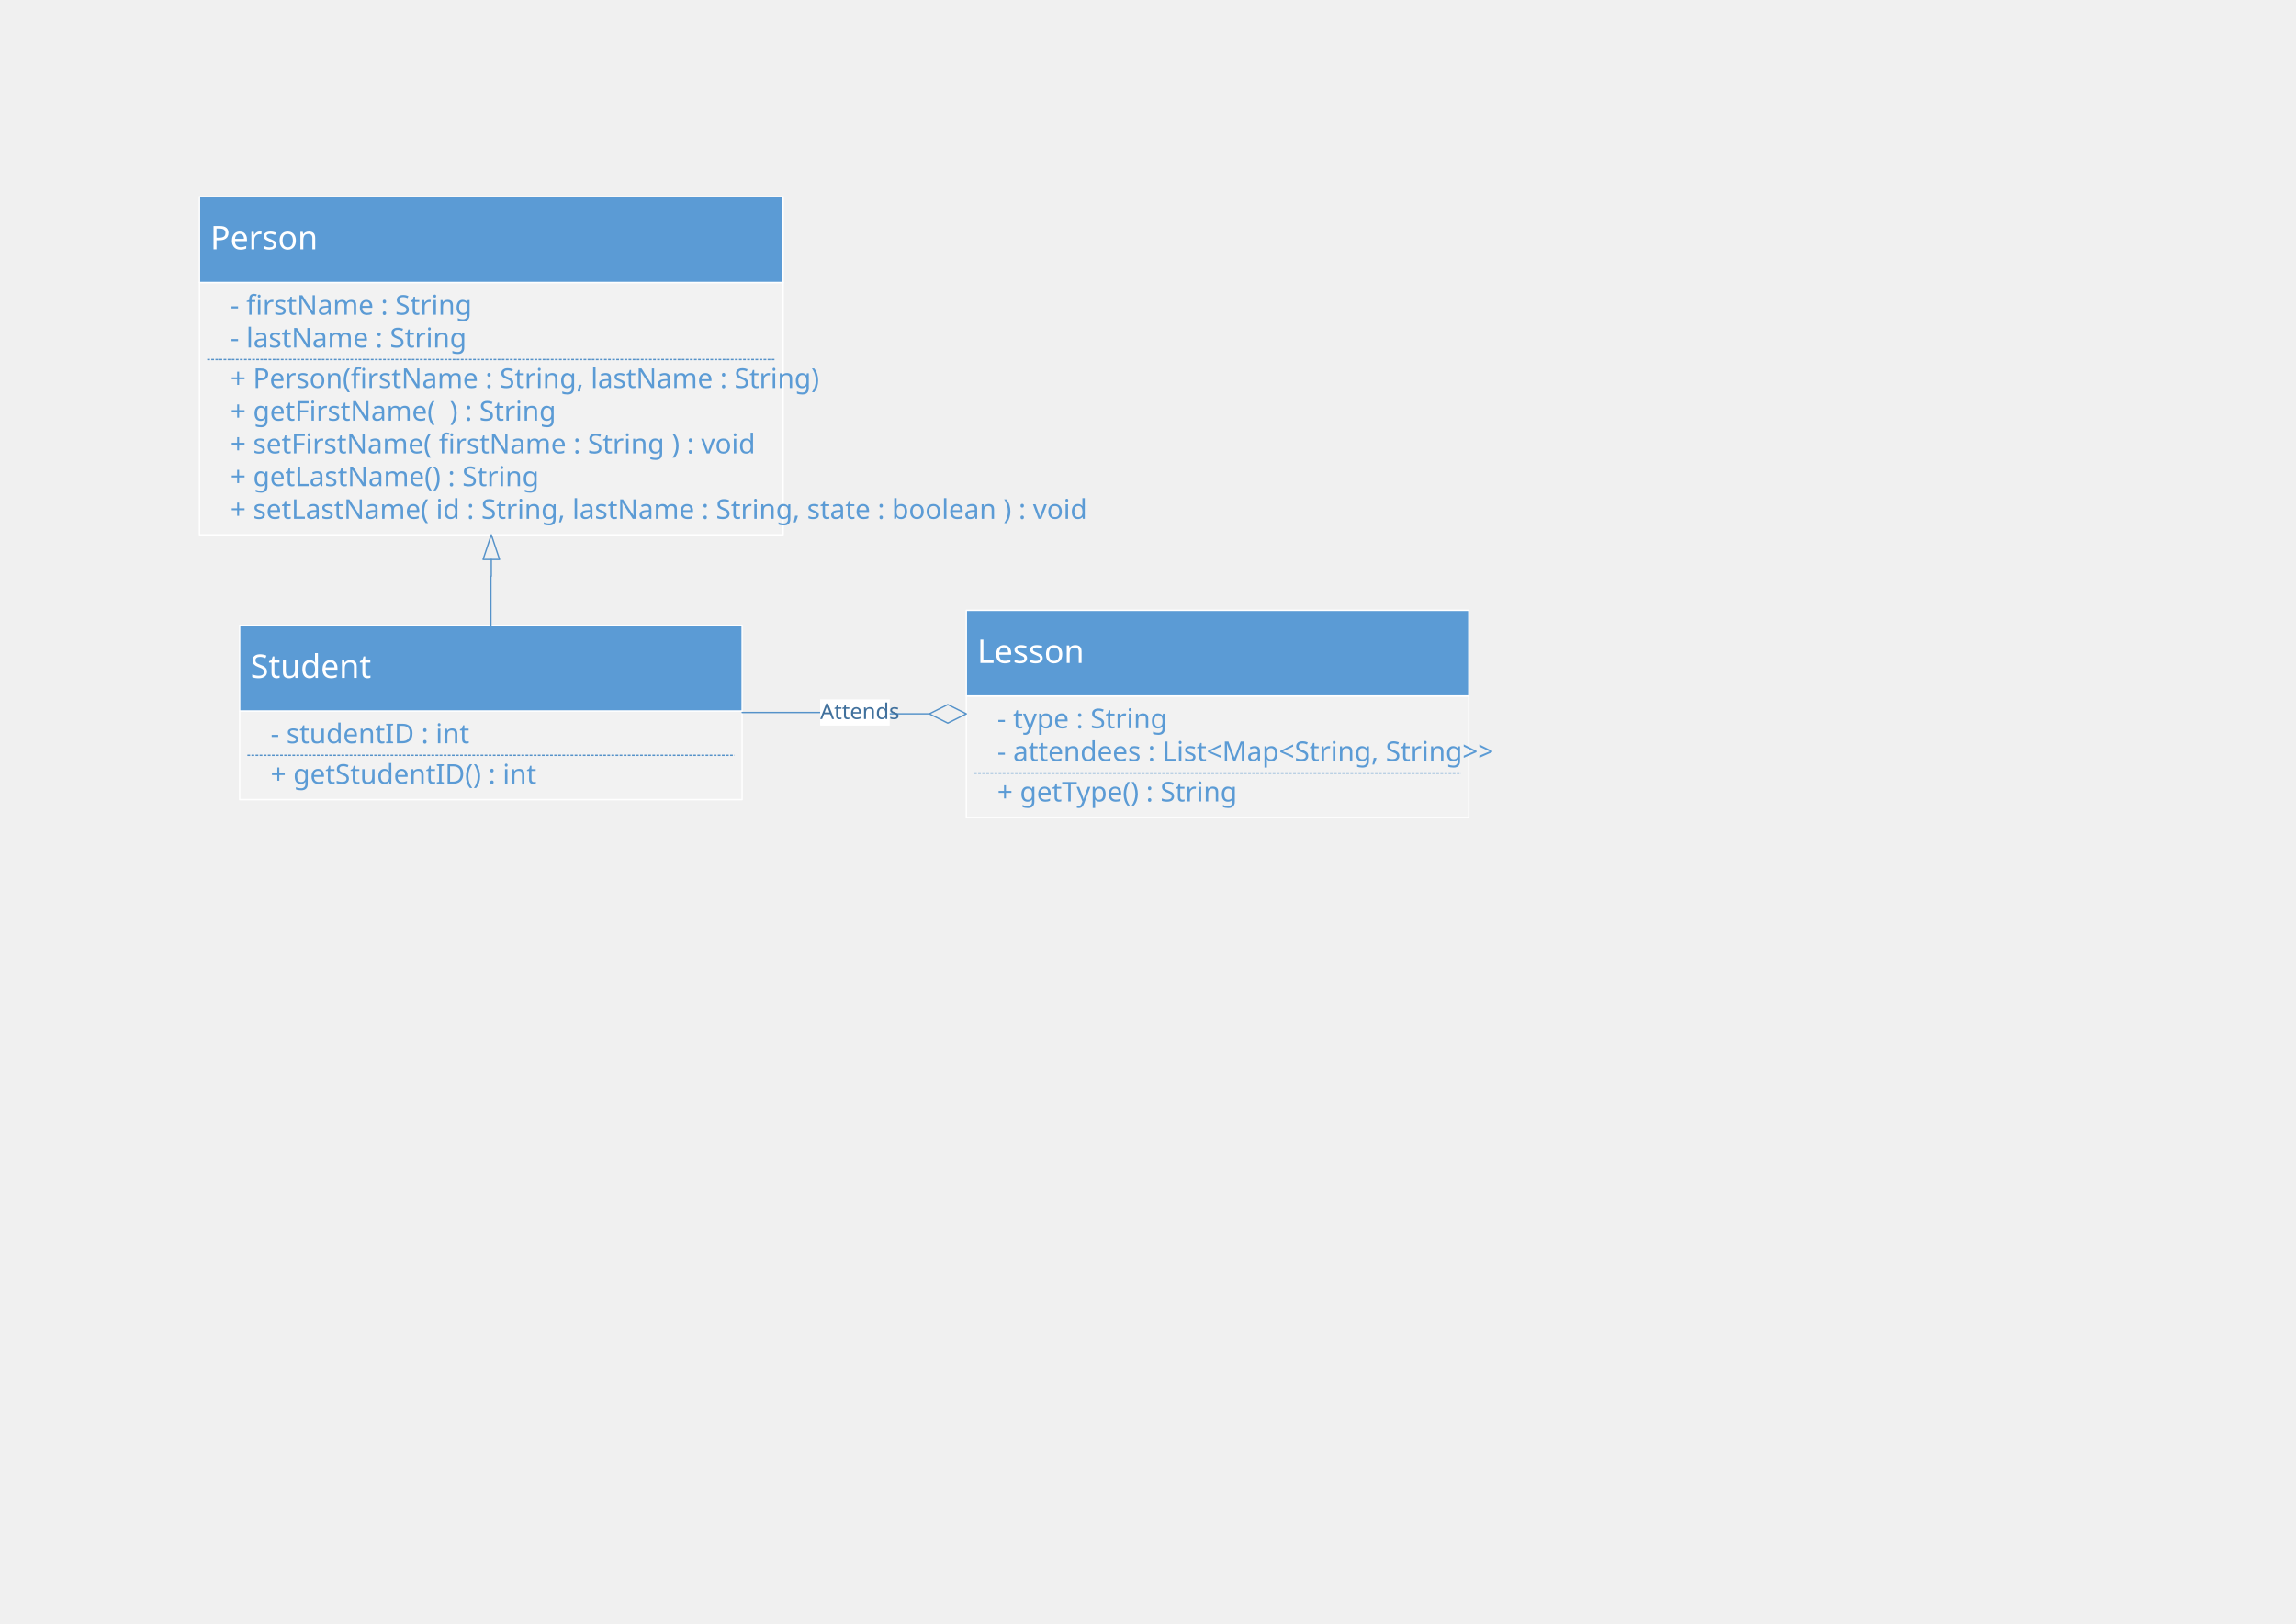
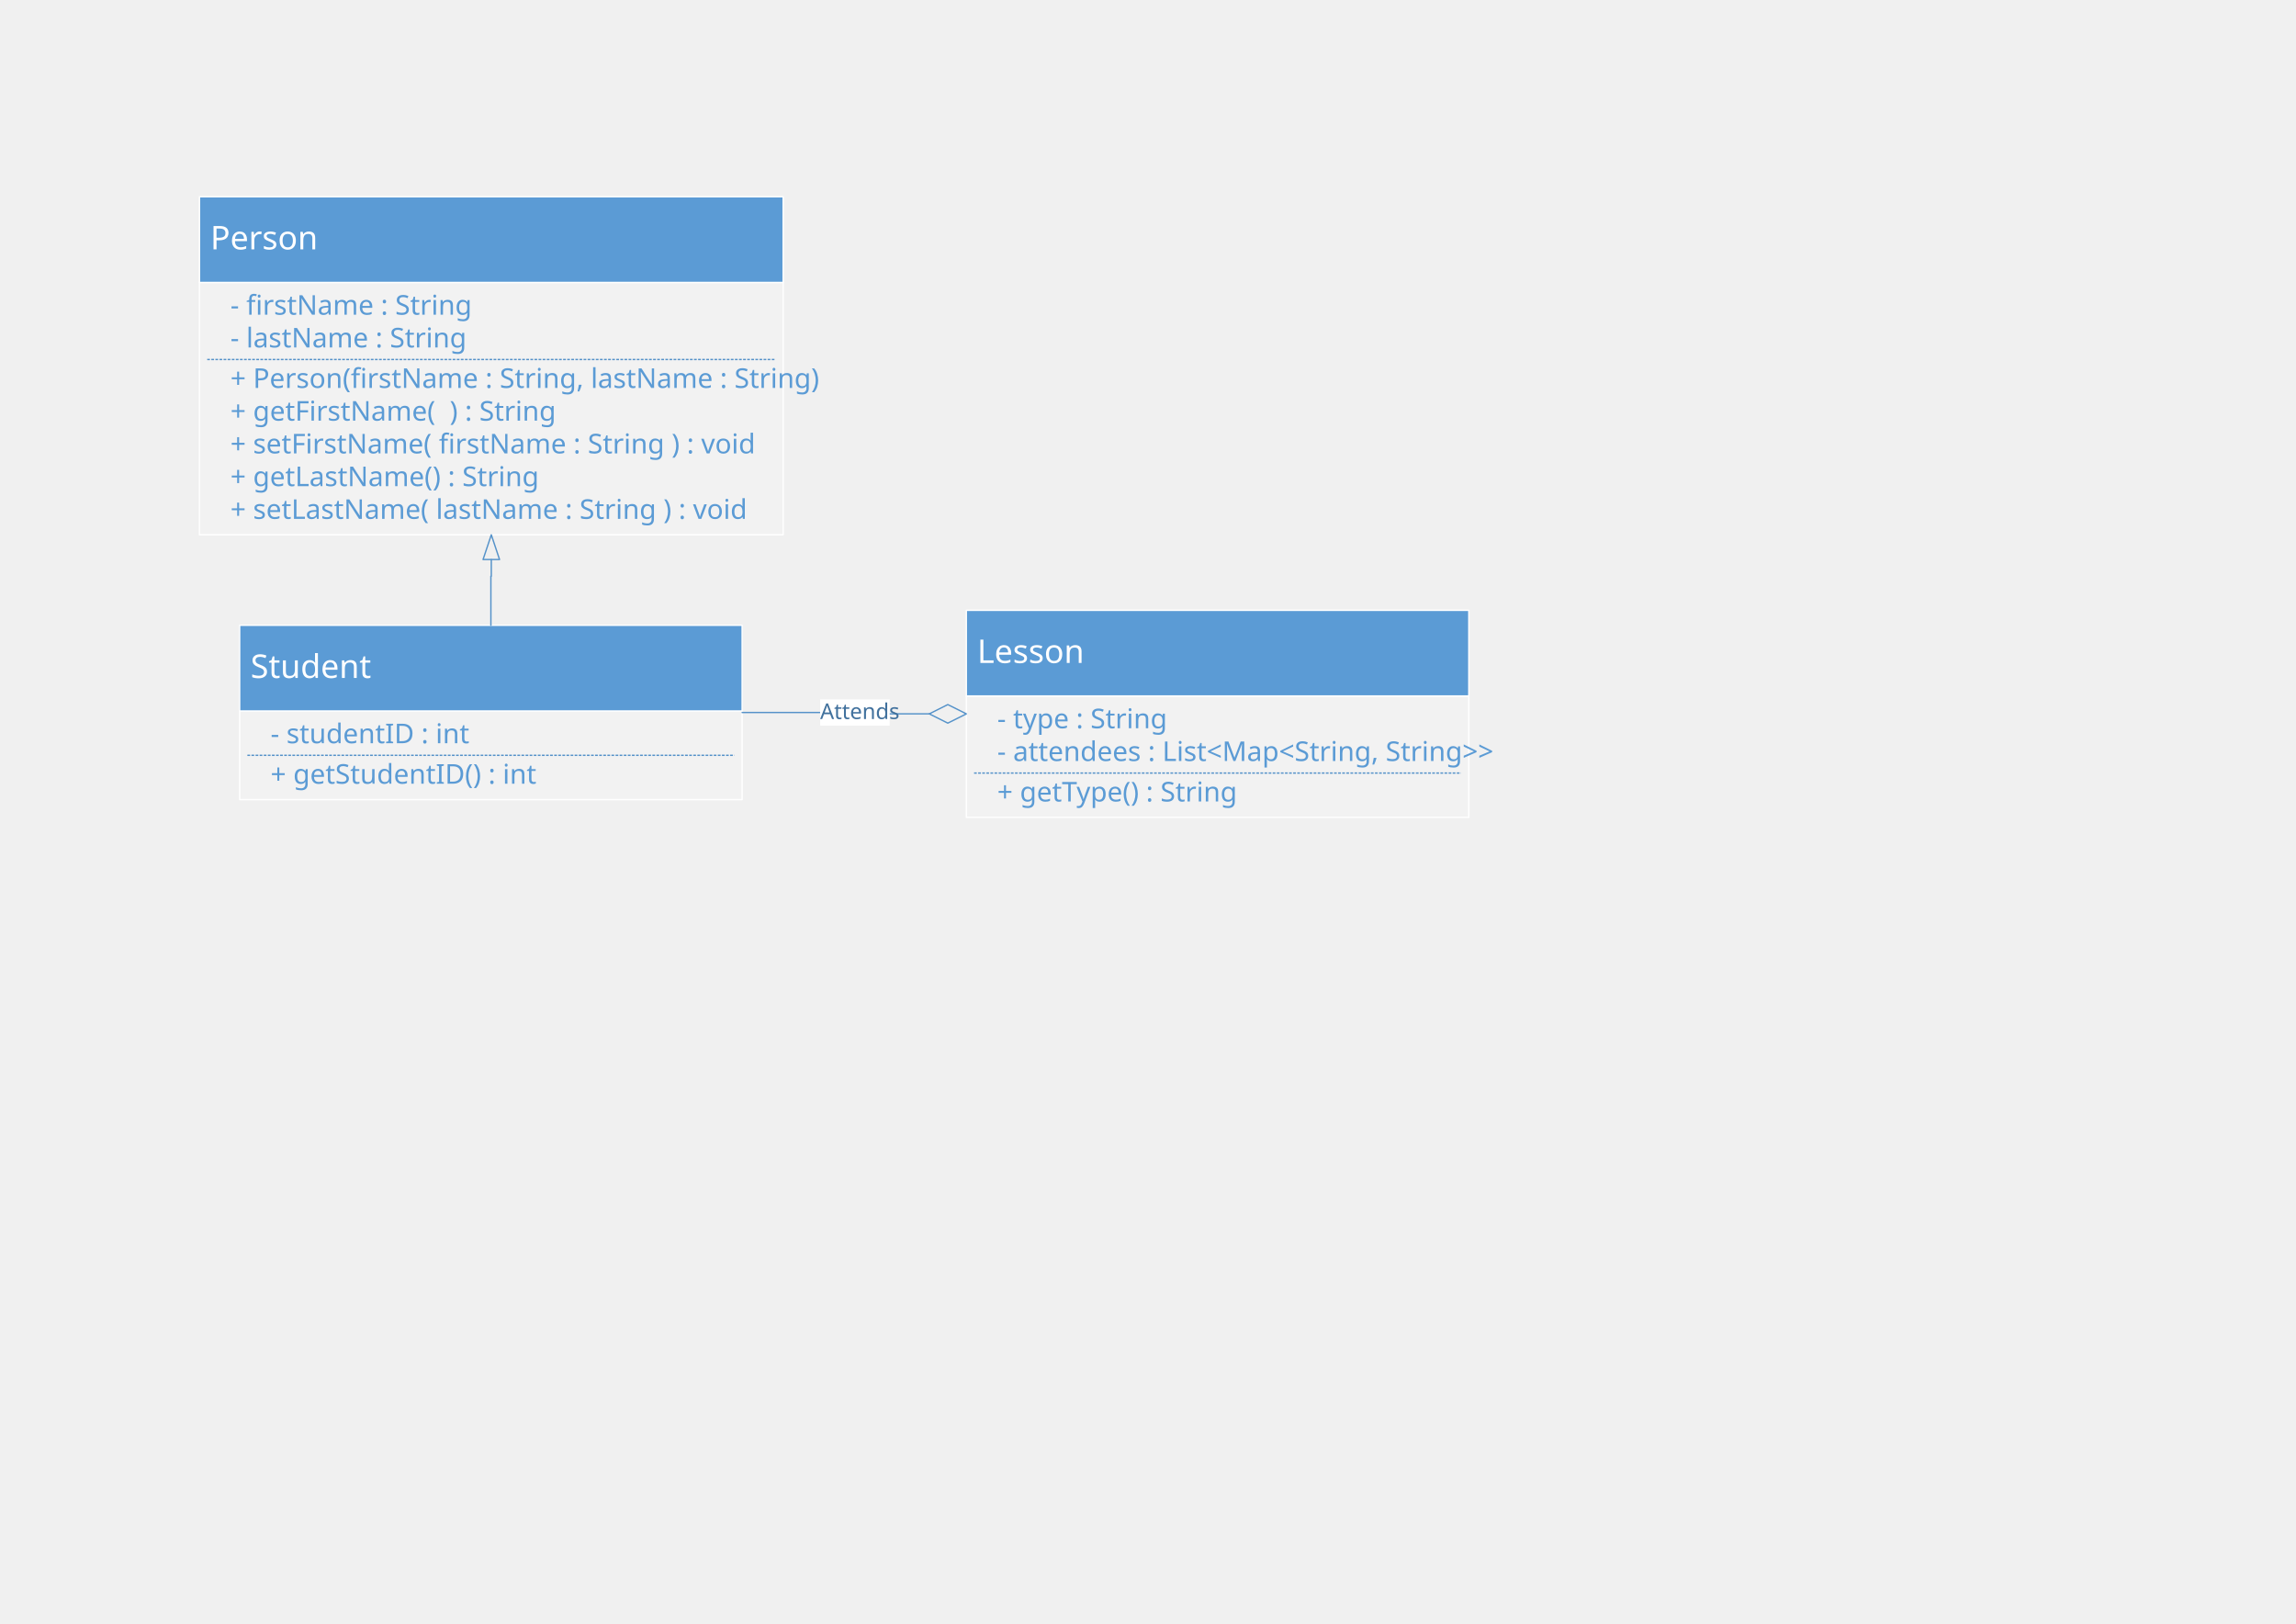
<svg xmlns="http://www.w3.org/2000/svg" xmlns:xlink="http://www.w3.org/1999/xlink" width="11.693in" height="8.268in" viewBox="0 0 841.89 595.276" xml:space="preserve" color-interpolation-filters="sRGB" class="st14">
  <style type="text/css">
	
		.st1 {fill:#f2f2f2;stroke:#ffffff;stroke-linecap:round;stroke-linejoin:round;stroke-width:0.5}
		.st2 {fill:#5b9bd5;stroke:#ffffff;stroke-linecap:round;stroke-linejoin:round;stroke-width:0.5}
		.st3 {fill:#ffffff;font-family:Calibri;font-size:1em}
		.st4 {fill:#5b9bd5;fill-opacity:0}
		.st5 {stroke:#5b9bd5;stroke-linecap:round;stroke-linejoin:round;stroke-width:0.5;visibility:hidden}
		.st6 {fill:#5b9bd5;font-family:Calibri;font-size:0.833em}
		.st7 {fill:#5b9bd5}
		.st8 {stroke:#5592c9;stroke-dasharray:1,0.5;stroke-linecap:butt;stroke-width:0.5}
		.st9 {marker-end:url(#mrkr14-68);stroke:#5592c9;stroke-linecap:round;stroke-linejoin:round;stroke-width:0.5}
		.st10 {fill:#5592c9;fill-opacity:1;stroke:#5592c9;stroke-opacity:1;stroke-width:0.166}
		.st11 {marker-start:url(#mrkr22-75);stroke:#5592c9;stroke-linecap:round;stroke-linejoin:round;stroke-width:0.5}
		.st12 {fill:#ffffff;stroke:none;stroke-linecap:butt;stroke-width:7.2}
		.st13 {fill:#41719d;font-family:Calibri;font-size:0.667em}
		.st14 {fill:none;fill-rule:evenodd;font-size:12px;overflow:visible;stroke-linecap:square;stroke-miterlimit:3}
	
	</style>
  <defs id="Markers">
    <g id="lend14">
      <path d="M 3 -1 L 0 0 L 3 1 L 3 -1 " style="stroke-linecap:round;stroke-linejoin:round;fill:none" />
    </g>
    <marker id="mrkr14-68" class="st10" refX="-18.12" orient="auto" markerUnits="strokeWidth" overflow="visible">
      <use xlink:href="#lend14" transform="scale(-6.04,-6.04) " />
    </marker>
    <g id="lend22">
      <path d="M 0 0 L 2.25 -1.125 L 4.5 0 L 2.25 1.125 L 0 0 " style="stroke-linecap:round;stroke-linejoin:round;fill:none" />
    </g>
    <marker id="mrkr22-75" class="st10" refX="26.46" orient="auto" markerUnits="strokeWidth" overflow="visible">
      <use xlink:href="#lend22" transform="scale(6.04) " />
    </marker>
  </defs>
  <g>
    <g id="group1-1" transform="translate(73.1413,-399.22)">
      <g id="shape2-2">
        <path d="M0 595.28 L214.02 595.28 L214.02 502.75 L0 502.75 L0 595.28 Z" class="st1" />
      </g>
      <g id="shape3-4" transform="translate(0,-92.5294)">
        <path d="M0 595.28 L214.02 595.28 L214.02 563.87 L0 563.87 L0 595.28 Z" class="st2" />
      </g>
      <g id="shape5-6" transform="translate(205.512,-123.933)">
				</g>
      <g id="shape1-7">
        <text x="4" y="490.64" class="st3">Person</text>
      </g>
    </g>
    <g id="shape6-9" transform="translate(75.976,-476.911)">
      <rect x="0" y="583.272" width="208.346" height="12.004" class="st4" />
      <rect x="0" y="583.272" width="208.346" height="12.004" class="st5" />
      <text x="8.5" y="592.27" class="st6">- firstName : String</text>
    </g>
    <g id="shape7-13" transform="translate(75.976,-462.073)">
      <path d="M0 593.86 L208.35 593.86 L0 593.86 Z" class="st7" />
      <path d="M0 593.86 L208.35 593.86" class="st8" />
    </g>
    <g id="shape8-16" transform="translate(75.976,-438.065)">
      <rect x="0" y="583.272" width="208.346" height="12.004" class="st4" />
      <rect x="0" y="583.272" width="208.346" height="12.004" class="st5" />
      <text x="8.5" y="592.27" class="st6">+ getFirstName(  ) : String</text>
    </g>
    <g id="group9-20" transform="translate(87.874,-302.12)">
      <g id="shape10-21">
        <path d="M0 595.28 L184.25 595.28 L184.25 562.76 L0 562.76 L0 595.28 Z" class="st1" />
      </g>
      <g id="shape11-23" transform="translate(0,-32.5112)">
        <path d="M0 595.28 L184.25 595.28 L184.25 563.87 L0 563.87 L0 595.28 Z" class="st2" />
      </g>
      <g id="shape13-25" transform="translate(175.748,-63.9149)">
				</g>
      <g id="shape9-26">
        <text x="4" y="550.66" class="st3">Student</text>
      </g>
    </g>
    <g id="shape14-28" transform="translate(90.7087,-319.793)">
      <rect x="0" y="583.272" width="178.583" height="12.004" class="st4" />
      <rect x="0" y="583.272" width="178.583" height="12.004" class="st5" />
      <text x="8.5" y="592.27" class="st6">- studentID : int</text>
    </g>
    <g id="shape15-32" transform="translate(90.7087,-316.959)">
      <path d="M0 593.86 L178.58 593.86 L0 593.86 Z" class="st7" />
      <path d="M0 593.86 L178.58 593.86" class="st8" />
    </g>
    <g id="shape16-35" transform="translate(90.7087,-304.955)">
      <rect x="0" y="583.272" width="178.583" height="12.004" class="st4" />
      <rect x="0" y="583.272" width="178.583" height="12.004" class="st5" />
      <text x="8.5" y="592.27" class="st6">+ getStudentID() : int</text>
    </g>
    <g id="group17-39" transform="translate(354.331,-295.613)">
      <g id="shape18-40">
        <path d="M0 595.28 L184.25 595.28 L184.25 550.76 L0 550.76 L0 595.28 Z" class="st1" />
      </g>
      <g id="shape19-42" transform="translate(0,-44.5148)">
        <path d="M0 595.28 L184.25 595.28 L184.25 563.87 L0 563.87 L0 595.28 Z" class="st2" />
      </g>
      <g id="shape21-44" transform="translate(175.748,-75.9186)">
				</g>
      <g id="shape17-45">
        <text x="4" y="538.66" class="st3">Lesson</text>
      </g>
    </g>
    <g id="shape22-47" transform="translate(357.165,-325.29)">
      <rect x="0" y="583.272" width="178.583" height="12.004" class="st4" />
      <rect x="0" y="583.272" width="178.583" height="12.004" class="st5" />
      <text x="8.5" y="592.27" class="st6">- type : String</text>
    </g>
    <g id="shape23-51" transform="translate(357.165,-310.451)">
      <path d="M0 593.86 L178.58 593.86 L0 593.86 Z" class="st7" />
      <path d="M0 593.86 L178.58 593.86" class="st8" />
    </g>
    <g id="shape24-54" transform="translate(357.165,-298.448)">
      <rect x="0" y="583.272" width="178.583" height="12.004" class="st4" />
      <rect x="0" y="583.272" width="178.583" height="12.004" class="st5" />
      <text x="8.5" y="592.27" class="st6">+ getType() : String</text>
    </g>
    <g id="shape26-58" transform="translate(357.165,-313.286)">
      <rect x="0" y="583.272" width="178.583" height="12.004" class="st4" />
      <rect x="0" y="583.272" width="178.583" height="12.004" class="st5" />
      <text x="8.5" y="592.27" class="st6">- attendees : List&lt;Map&lt;String, String&gt;&gt;</text>
    </g>
    <g id="group27-62" transform="translate(172.988,-366.035)">
      <g id="shape27-63">
        <path d="M7.01 595.28 L7.01 577.28 L7.16 577.28 L7.16 571.15" class="st9" />
      </g>
    </g>
    <g id="group32-69" transform="translate(354.331,-326.738)">
      <g id="shape32-70">
        <path d="M-13.23 588.44 L-13.59 588.44 L-36 588.44 L-36 587.94 L-82.2 587.94" class="st11" />
        <rect x="-53.601" y="583.136" width="25.503" height="9.6" class="st12" />
        <text x="-53.6" y="590.34" class="st13">Attends</text>
      </g>
    </g>
    <g id="shape38-78" transform="translate(75.976,-464.907)">
      <rect x="0" y="583.272" width="208.346" height="12.004" class="st4" />
      <rect x="0" y="583.272" width="208.346" height="12.004" class="st5" />
      <text x="8.5" y="592.27" class="st6">- lastName : String</text>
    </g>
    <g id="shape39-82" transform="translate(75.976,-426.062)">
      <rect x="0" y="583.272" width="208.346" height="12.004" class="st4" />
      <rect x="0" y="583.272" width="208.346" height="12.004" class="st5" />
      <text x="8.5" y="592.27" class="st6">+ setFirstName( firstName : String ) : void</text>
    </g>
    <g id="shape40-86" transform="translate(75.976,-414.058)">
      <rect x="0" y="583.272" width="208.346" height="12.004" class="st4" />
      <rect x="0" y="583.272" width="208.346" height="12.004" class="st5" />
      <text x="8.5" y="592.27" class="st6">+ getLastName() : String</text>
    </g>
    <g id="shape41-90" transform="translate(75.976,-402.054)">
      <rect x="0" y="583.272" width="208.346" height="12.004" class="st4" />
      <rect x="0" y="583.272" width="208.346" height="12.004" class="st5" />
-       <text x="8.5" y="592.27" class="st6">+ setLastName( id : String, lastName : String, state : boolean ) : void</text>
+       <text x="8.5" y="592.27" class="st6">+ setLastName( lastName : String ) : void</text>
    </g>
    <g id="shape42-94" transform="translate(75.976,-450.069)">
      <rect x="0" y="583.272" width="208.346" height="12.004" class="st4" />
      <rect x="0" y="583.272" width="208.346" height="12.004" class="st5" />
      <text x="8.5" y="592.27" class="st6">+ Person(firstName : String, lastName : String)</text>
    </g>
  </g>
</svg>
